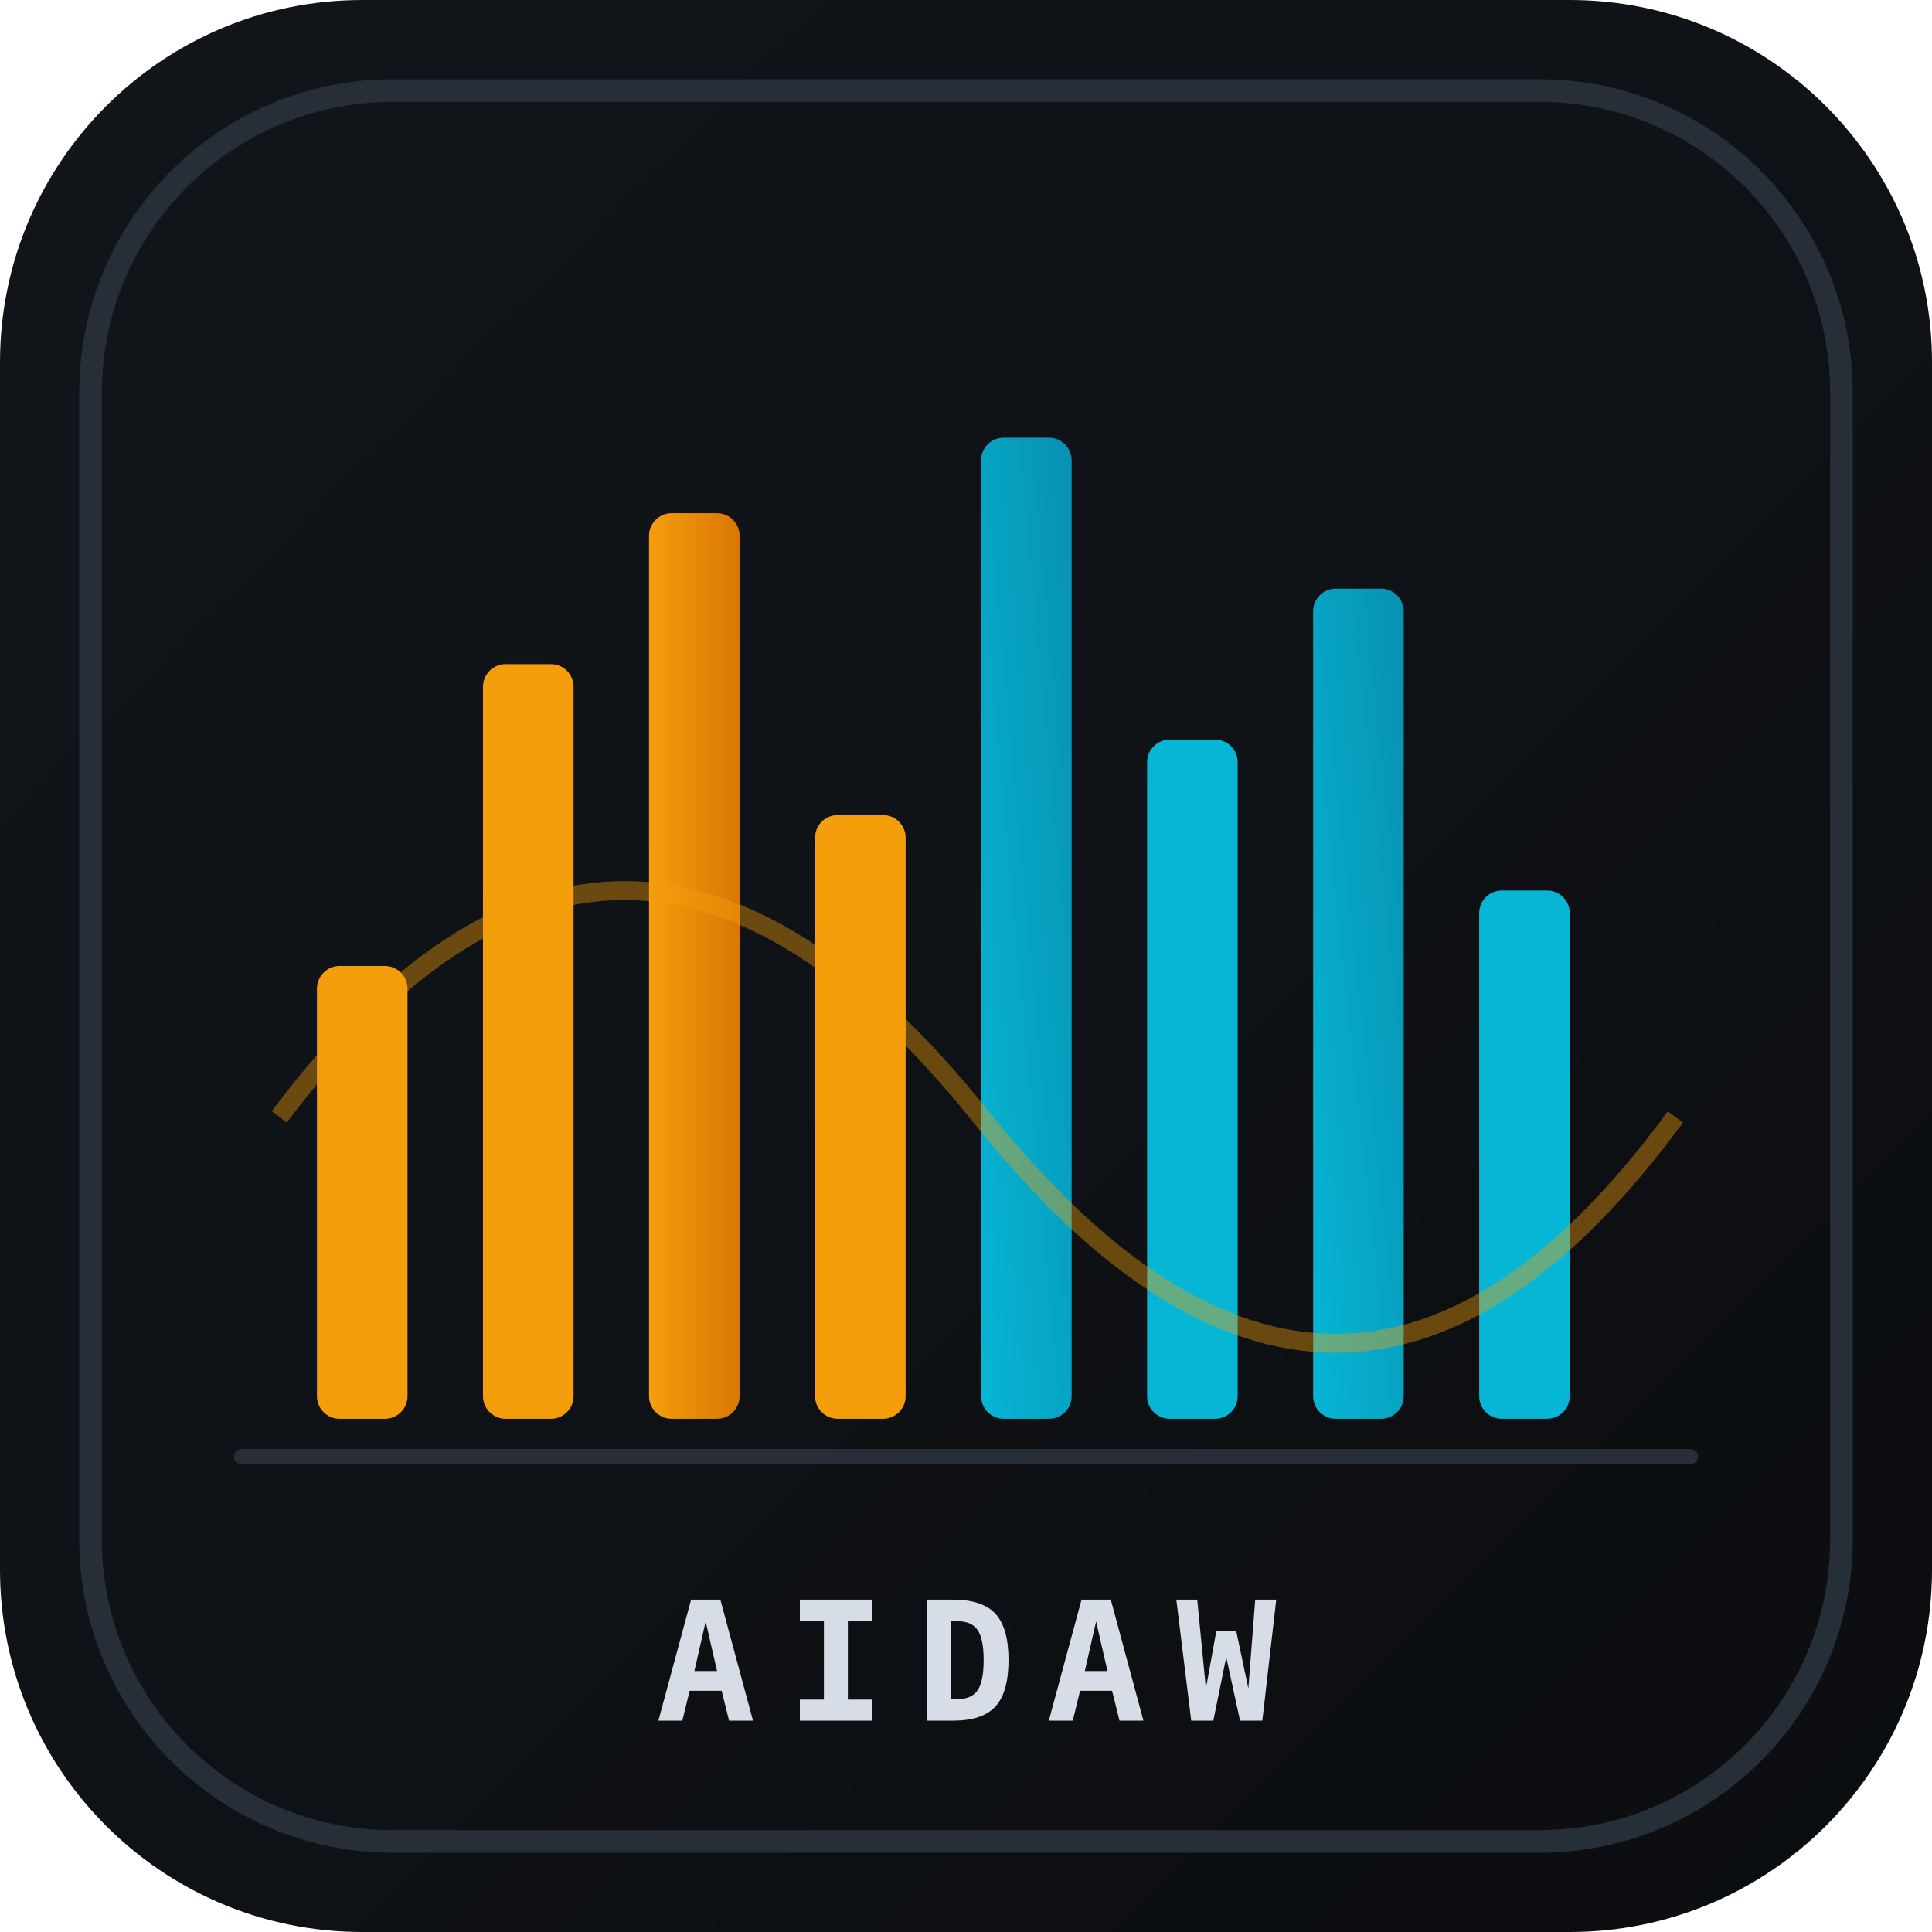
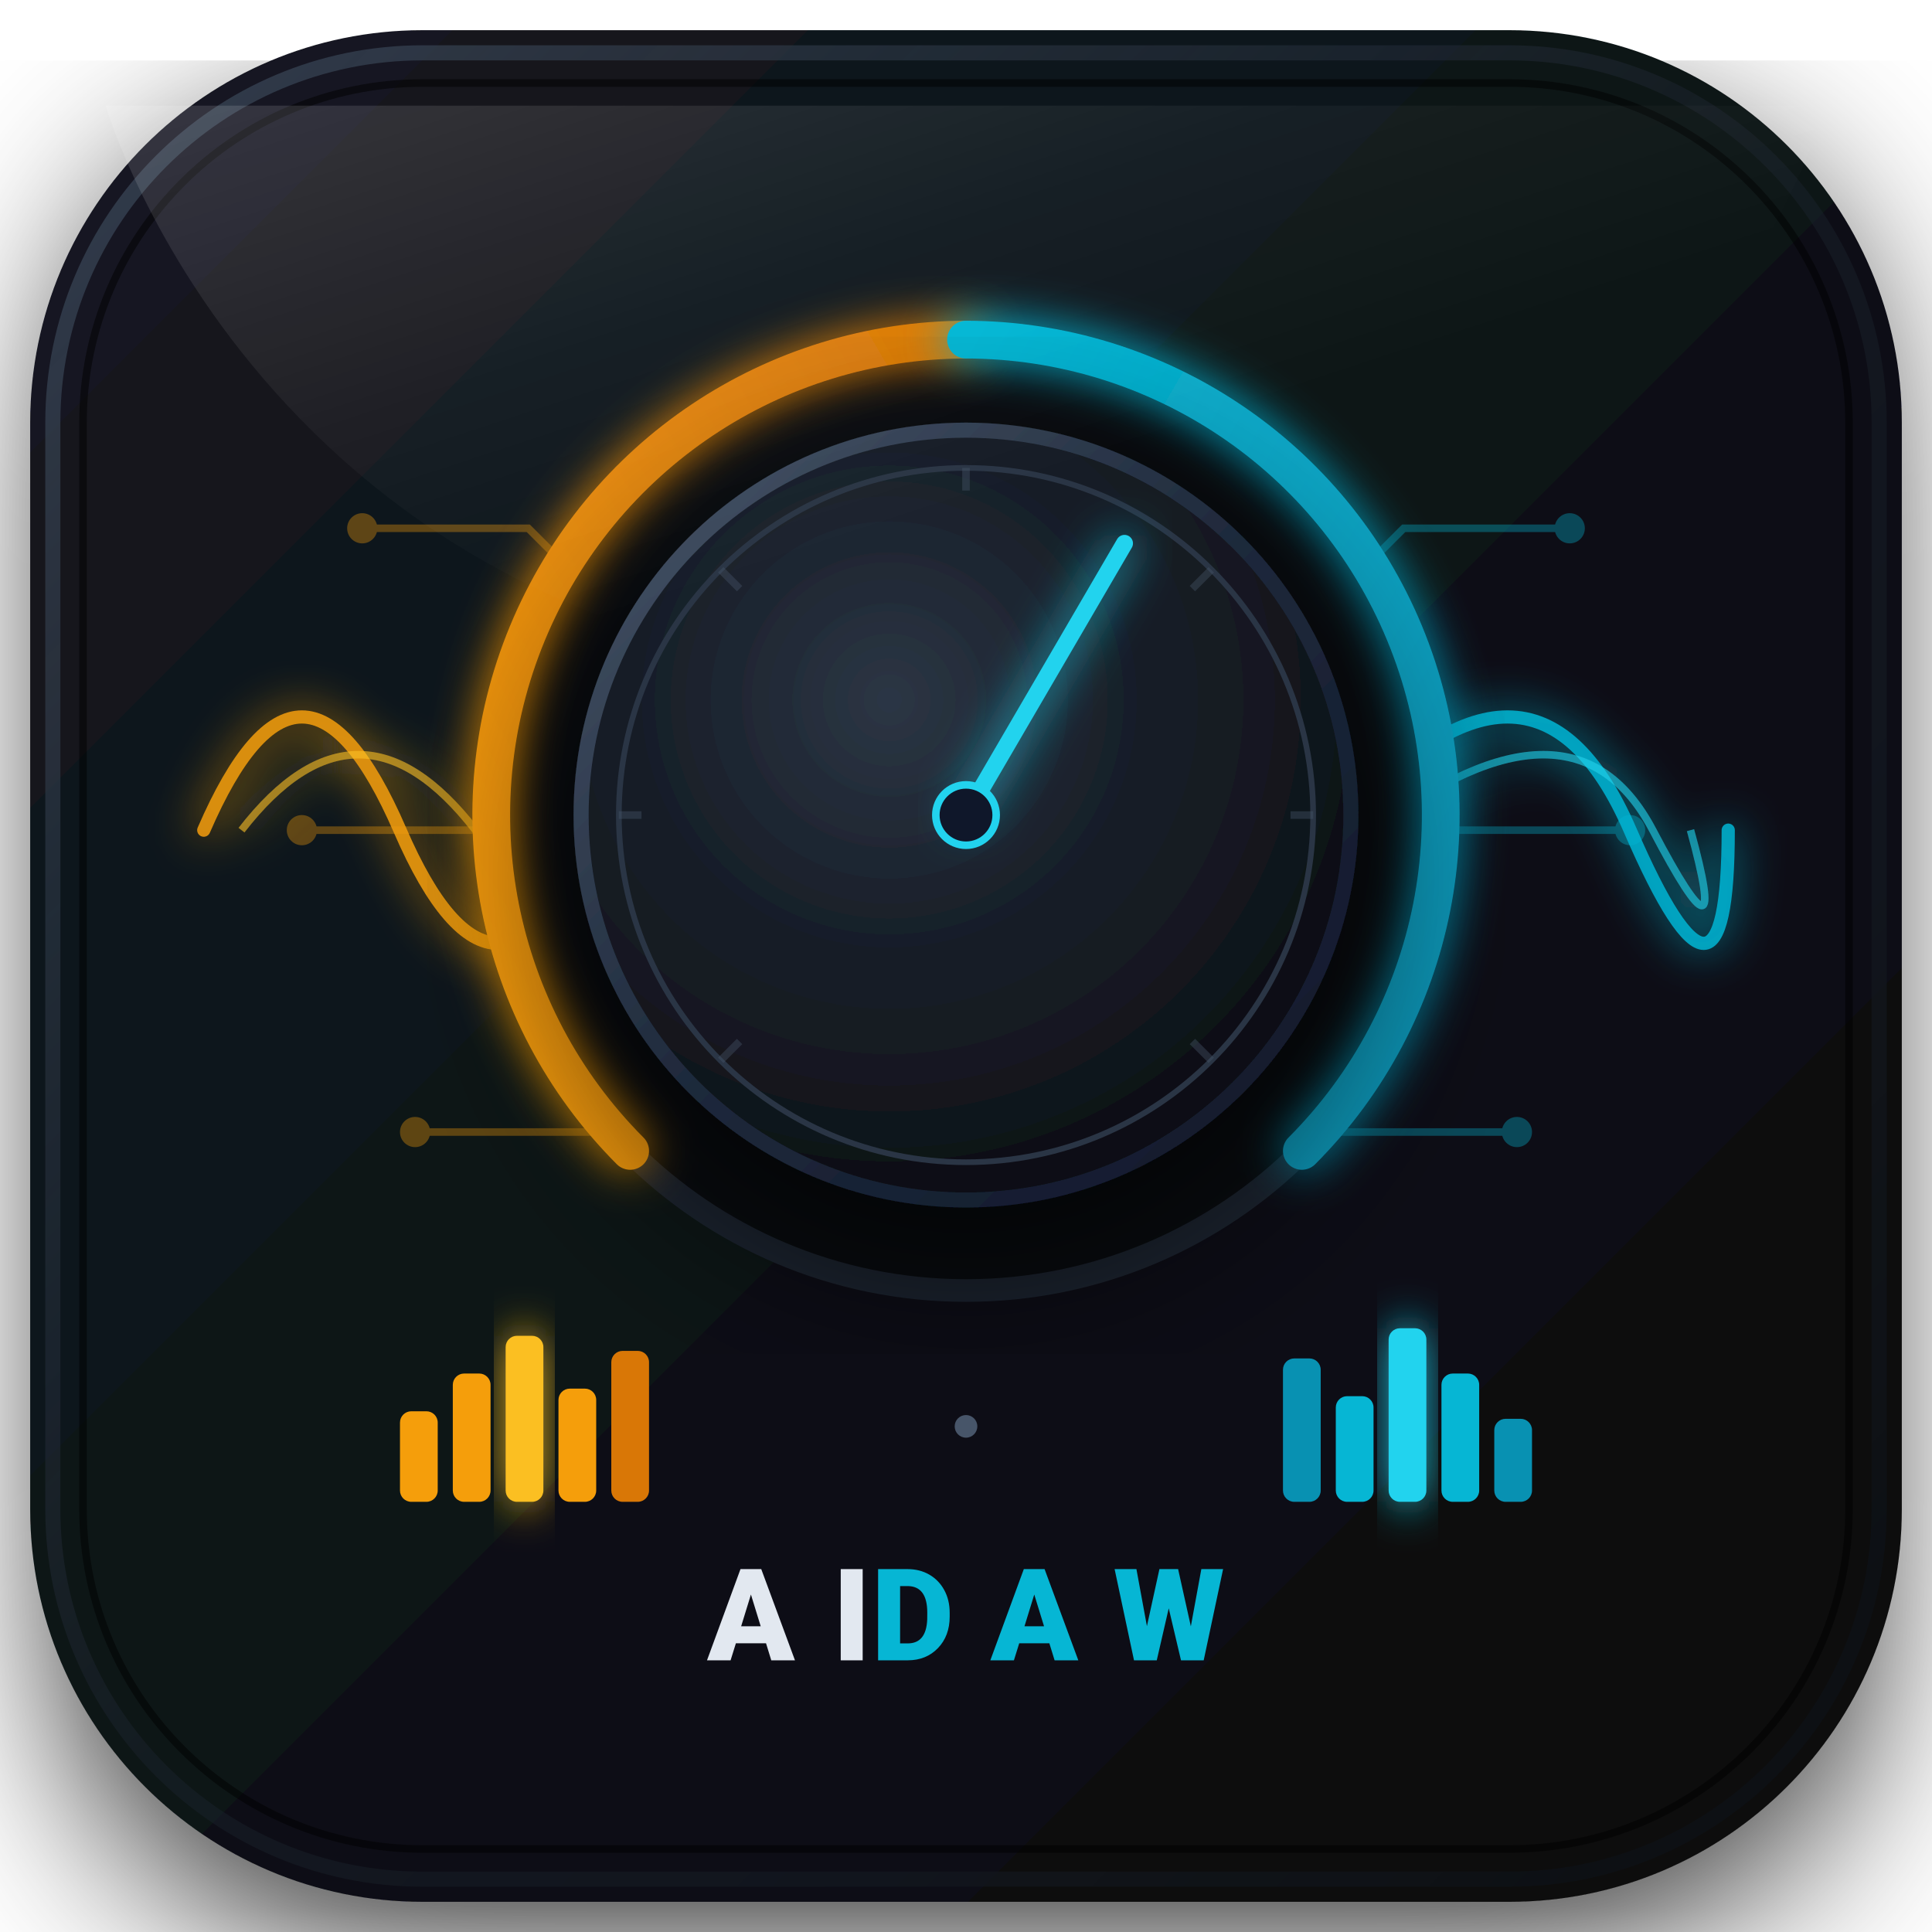
<svg xmlns="http://www.w3.org/2000/svg" viewBox="0 0 512 512" width="512" height="512">
  <defs>
-     <linearGradient id="bg" x1="0%" y1="0%" x2="100%" y2="100%">
-       <stop offset="0%" stop-color="#12161b" />
-       <stop offset="100%" stop-color="#0b0d10" />
+     <linearGradient id="obsidianBg" x1="0%" y1="0%" x2="100%" y2="100%">
+       <stop offset="0%" stop-color="#141a22" />
+       <stop offset="50%" stop-color="#0e1217" />
+       <stop offset="100%" stop-color="#07090c" />
    </linearGradient>
-     <linearGradient id="amberGlow" x1="0%" y1="0%" x2="100%" y2="0%">
+     <linearGradient id="bevelBorder" x1="0%" y1="0%" x2="100%" y2="100%">
+       <stop offset="0%" stop-color="#3b4859" stop-opacity="0.8" />
+       <stop offset="50%" stop-color="#1a212b" stop-opacity="0.5" />
+       <stop offset="100%" stop-color="#0b0e12" stop-opacity="0.9" />
+     </linearGradient>
+     <linearGradient id="amberGlow" x1="0%" y1="100%" x2="100%" y2="0%">
      <stop offset="0%" stop-color="#f59e0b" />
      <stop offset="100%" stop-color="#d97706" />
    </linearGradient>
-     <linearGradient id="cyanGlow" x1="0%" y1="100%" x2="100%" y2="0%">
+     <linearGradient id="cyanGlow" x1="0%" y1="0%" x2="100%" y2="100%">
      <stop offset="0%" stop-color="#06b6d4" />
      <stop offset="100%" stop-color="#0891b2" />
    </linearGradient>
+     <radialGradient id="dialBody" cx="40%" cy="35%" r="65%">
+       <stop offset="0%" stop-color="#2c3645" />
+       <stop offset="45%" stop-color="#19202a" />
+       <stop offset="85%" stop-color="#11161d" />
+       <stop offset="100%" stop-color="#0a0d12" />
+     </radialGradient>
+     <linearGradient id="dialRim" x1="0%" y1="0%" x2="100%" y2="100%">
+       <stop offset="0%" stop-color="#475569" />
+       <stop offset="50%" stop-color="#1e293b" />
+       <stop offset="100%" stop-color="#0f172a" />
+     </linearGradient>
+     <linearGradient id="glassReflect" x1="0%" y1="0%" x2="100%" y2="100%">
+       <stop offset="0%" stop-color="#ffffff" stop-opacity="0.14" />
+       <stop offset="35%" stop-color="#ffffff" stop-opacity="0.04" />
+       <stop offset="60%" stop-color="#ffffff" stop-opacity="0.0" />
+     </linearGradient>
+     <filter id="shadow" x="-20%" y="-20%" width="140%" height="140%">
+       <feDropShadow dx="0" dy="16" stdDeviation="24" flood-color="#000000" flood-opacity="0.75" />
+     </filter>
+     <filter id="neonAmber" x="-30%" y="-30%" width="160%" height="160%">
+       <feGaussianBlur stdDeviation="6" result="blur" />
+       <feMerge>
+         <feMergeNode in="blur" />
+         <feMergeNode in="SourceGraphic" />
+       </feMerge>
+     </filter>
+     <filter id="neonCyan" x="-30%" y="-30%" width="160%" height="160%">
+       <feGaussianBlur stdDeviation="6" result="blur" />
+       <feMerge>
+         <feMergeNode in="blur" />
+         <feMergeNode in="SourceGraphic" />
+       </feMerge>
+     </filter>
  </defs>
-   <rect width="512" height="512" rx="96" fill="url(#bg)" />
-   <rect x="24" y="24" width="464" height="464" rx="80" fill="none" stroke="#262e38" stroke-width="6" />
-   <g transform="translate(64, 96)">
-     <rect x="20" y="160" width="24" height="120" rx="6" fill="#f59e0b" />
-     <rect x="64" y="80" width="24" height="200" rx="6" fill="#f59e0b" />
-     <rect x="108" y="40" width="24" height="240" rx="6" fill="url(#amberGlow)" />
-     <rect x="152" y="120" width="24" height="160" rx="6" fill="#f59e0b" />
-     <rect x="196" y="20" width="24" height="260" rx="6" fill="url(#cyanGlow)" />
-     <rect x="240" y="100" width="24" height="180" rx="6" fill="#06b6d4" />
-     <rect x="284" y="60" width="24" height="220" rx="6" fill="url(#cyanGlow)" />
-     <rect x="328" y="140" width="24" height="140" rx="6" fill="#06b6d4" />
-     <line x1="0" y1="290" x2="384" y2="290" stroke="#262e38" stroke-width="4" stroke-linecap="round" />
-     <path d="M 10 200 Q 100 80, 196 200 T 380 200" fill="none" stroke="#f59e0b" stroke-width="5" opacity="0.4" />
-     <text x="192" y="360" font-family="monospace, sans-serif" font-weight="900" font-size="44" fill="#d6dde6" letter-spacing="8" text-anchor="middle">AIDAW</text>
+   <rect x="8" y="8" width="496" height="496" rx="104" fill="url(#obsidianBg)" filter="url(#shadow)" />
+   <rect x="14" y="14" width="484" height="484" rx="98" fill="none" stroke="url(#bevelBorder)" stroke-width="4" />
+   <rect x="22" y="22" width="468" height="468" rx="90" fill="none" stroke="#000000" stroke-opacity="0.5" stroke-width="2" />
+   <g opacity="0.35" stroke-width="2" stroke-linecap="round">
+     <path d="M 96 140 L 140 140 L 180 180 M 80 220 L 150 220 M 110 300 L 160 300 L 190 270" stroke="#f59e0b" fill="none" />
+     <circle cx="96" cy="140" r="4" fill="#f59e0b" />
+     <circle cx="80" cy="220" r="4" fill="#f59e0b" />
+     <circle cx="110" cy="300" r="4" fill="#f59e0b" />
+     <path d="M 416 140 L 372 140 L 332 180 M 432 220 L 362 220 M 402 300 L 352 300 L 322 270" stroke="#06b6d4" fill="none" />
+     <circle cx="416" cy="140" r="4" fill="#06b6d4" />
+     <circle cx="432" cy="220" r="4" fill="#06b6d4" />
+     <circle cx="402" cy="300" r="4" fill="#06b6d4" />
  </g>
+   <g filter="url(#neonAmber)">
+     <path d="M 54 220 Q 80 160, 106 220 T 158 220" fill="none" stroke="#f59e0b" stroke-width="3.5" stroke-linecap="round" opacity="0.85" />
+     <path d="M 64 220 Q 95 180, 126 220 T 148 220" fill="none" stroke="#fbbf24" stroke-width="2" opacity="0.6" />
+   </g>
+   <g filter="url(#neonCyan)">
+     <path d="M 354 220 Q 406 160, 432 220 T 458 220" fill="none" stroke="#06b6d4" stroke-width="3.5" stroke-linecap="round" opacity="0.85" />
+     <path d="M 364 220 Q 417 180, 438 220 T 448 220" fill="none" stroke="#22d3ee" stroke-width="2" opacity="0.6" />
+   </g>
+   <circle cx="256" cy="216" r="126" fill="#090c10" stroke="#1c2430" stroke-width="6" />
+   <path d="M 167 305 A 126 126 0 0 1 256 90" fill="none" stroke="url(#amberGlow)" stroke-width="10" stroke-linecap="round" filter="url(#neonAmber)" />
+   <path d="M 256 90 A 126 126 0 0 1 345 305" fill="none" stroke="url(#cyanGlow)" stroke-width="10" stroke-linecap="round" filter="url(#neonCyan)" />
+   <circle cx="256" cy="216" r="102" fill="url(#dialBody)" stroke="url(#dialRim)" stroke-width="4" filter="url(#shadow)" />
+   <circle cx="256" cy="216" r="92" fill="none" stroke="#2a3545" stroke-width="1.5" />
+   <g opacity="0.4" stroke="#475569" stroke-width="2">
+     <line x1="256" y1="124" x2="256" y2="130" />
+     <line x1="321" y1="151" x2="316" y2="156" />
+     <line x1="348" y1="216" x2="342" y2="216" />
+     <line x1="321" y1="281" x2="316" y2="276" />
+     <line x1="191" y1="151" x2="196" y2="156" />
+     <line x1="164" y1="216" x2="170" y2="216" />
+     <line x1="191" y1="281" x2="196" y2="276" />
+   </g>
+   <line x1="256" y1="216" x2="298" y2="144" stroke="#22d3ee" stroke-width="4.5" stroke-linecap="round" filter="url(#neonCyan)" />
+   <circle cx="256" cy="216" r="8" fill="#0f172a" stroke="#22d3ee" stroke-width="2" />
+   <g transform="translate(106, 350)">
+     <rect x="0" y="24" width="10" height="24" rx="3" fill="#f59e0b" />
+     <rect x="14" y="14" width="10" height="34" rx="3" fill="#f59e0b" />
+     <rect x="28" y="4" width="10" height="44" rx="3" fill="#fbbf24" filter="url(#neonAmber)" />
+     <rect x="42" y="18" width="10" height="30" rx="3" fill="#f59e0b" />
+     <rect x="56" y="8" width="10" height="40" rx="3" fill="#d97706" />
+     <circle cx="150" cy="28" r="3" fill="#475569" />
+     <rect x="234" y="10" width="10" height="38" rx="3" fill="#0891b2" />
+     <rect x="248" y="20" width="10" height="28" rx="3" fill="#06b6d4" />
+     <rect x="262" y="2" width="10" height="46" rx="3" fill="#22d3ee" filter="url(#neonCyan)" />
+     <rect x="276" y="14" width="10" height="34" rx="3" fill="#06b6d4" />
+     <rect x="290" y="26" width="10" height="22" rx="3" fill="#0891b2" />
+   </g>
+   <text x="256" y="440" font-family="system-ui, -apple-system, BlinkMacSystemFont, 'Segoe UI', Roboto, sans-serif" font-weight="900" font-size="34" fill="#e2e8f0" letter-spacing="10" text-anchor="middle">
+     AI<tspan fill="#06b6d4">DAW</tspan>
+   </text>
+   <path d="M 28 28 L 484 28 C 484 28, 440 180, 256 180 C 72 180, 28 28, 28 28 Z" fill="url(#glassReflect)" />
</svg>
